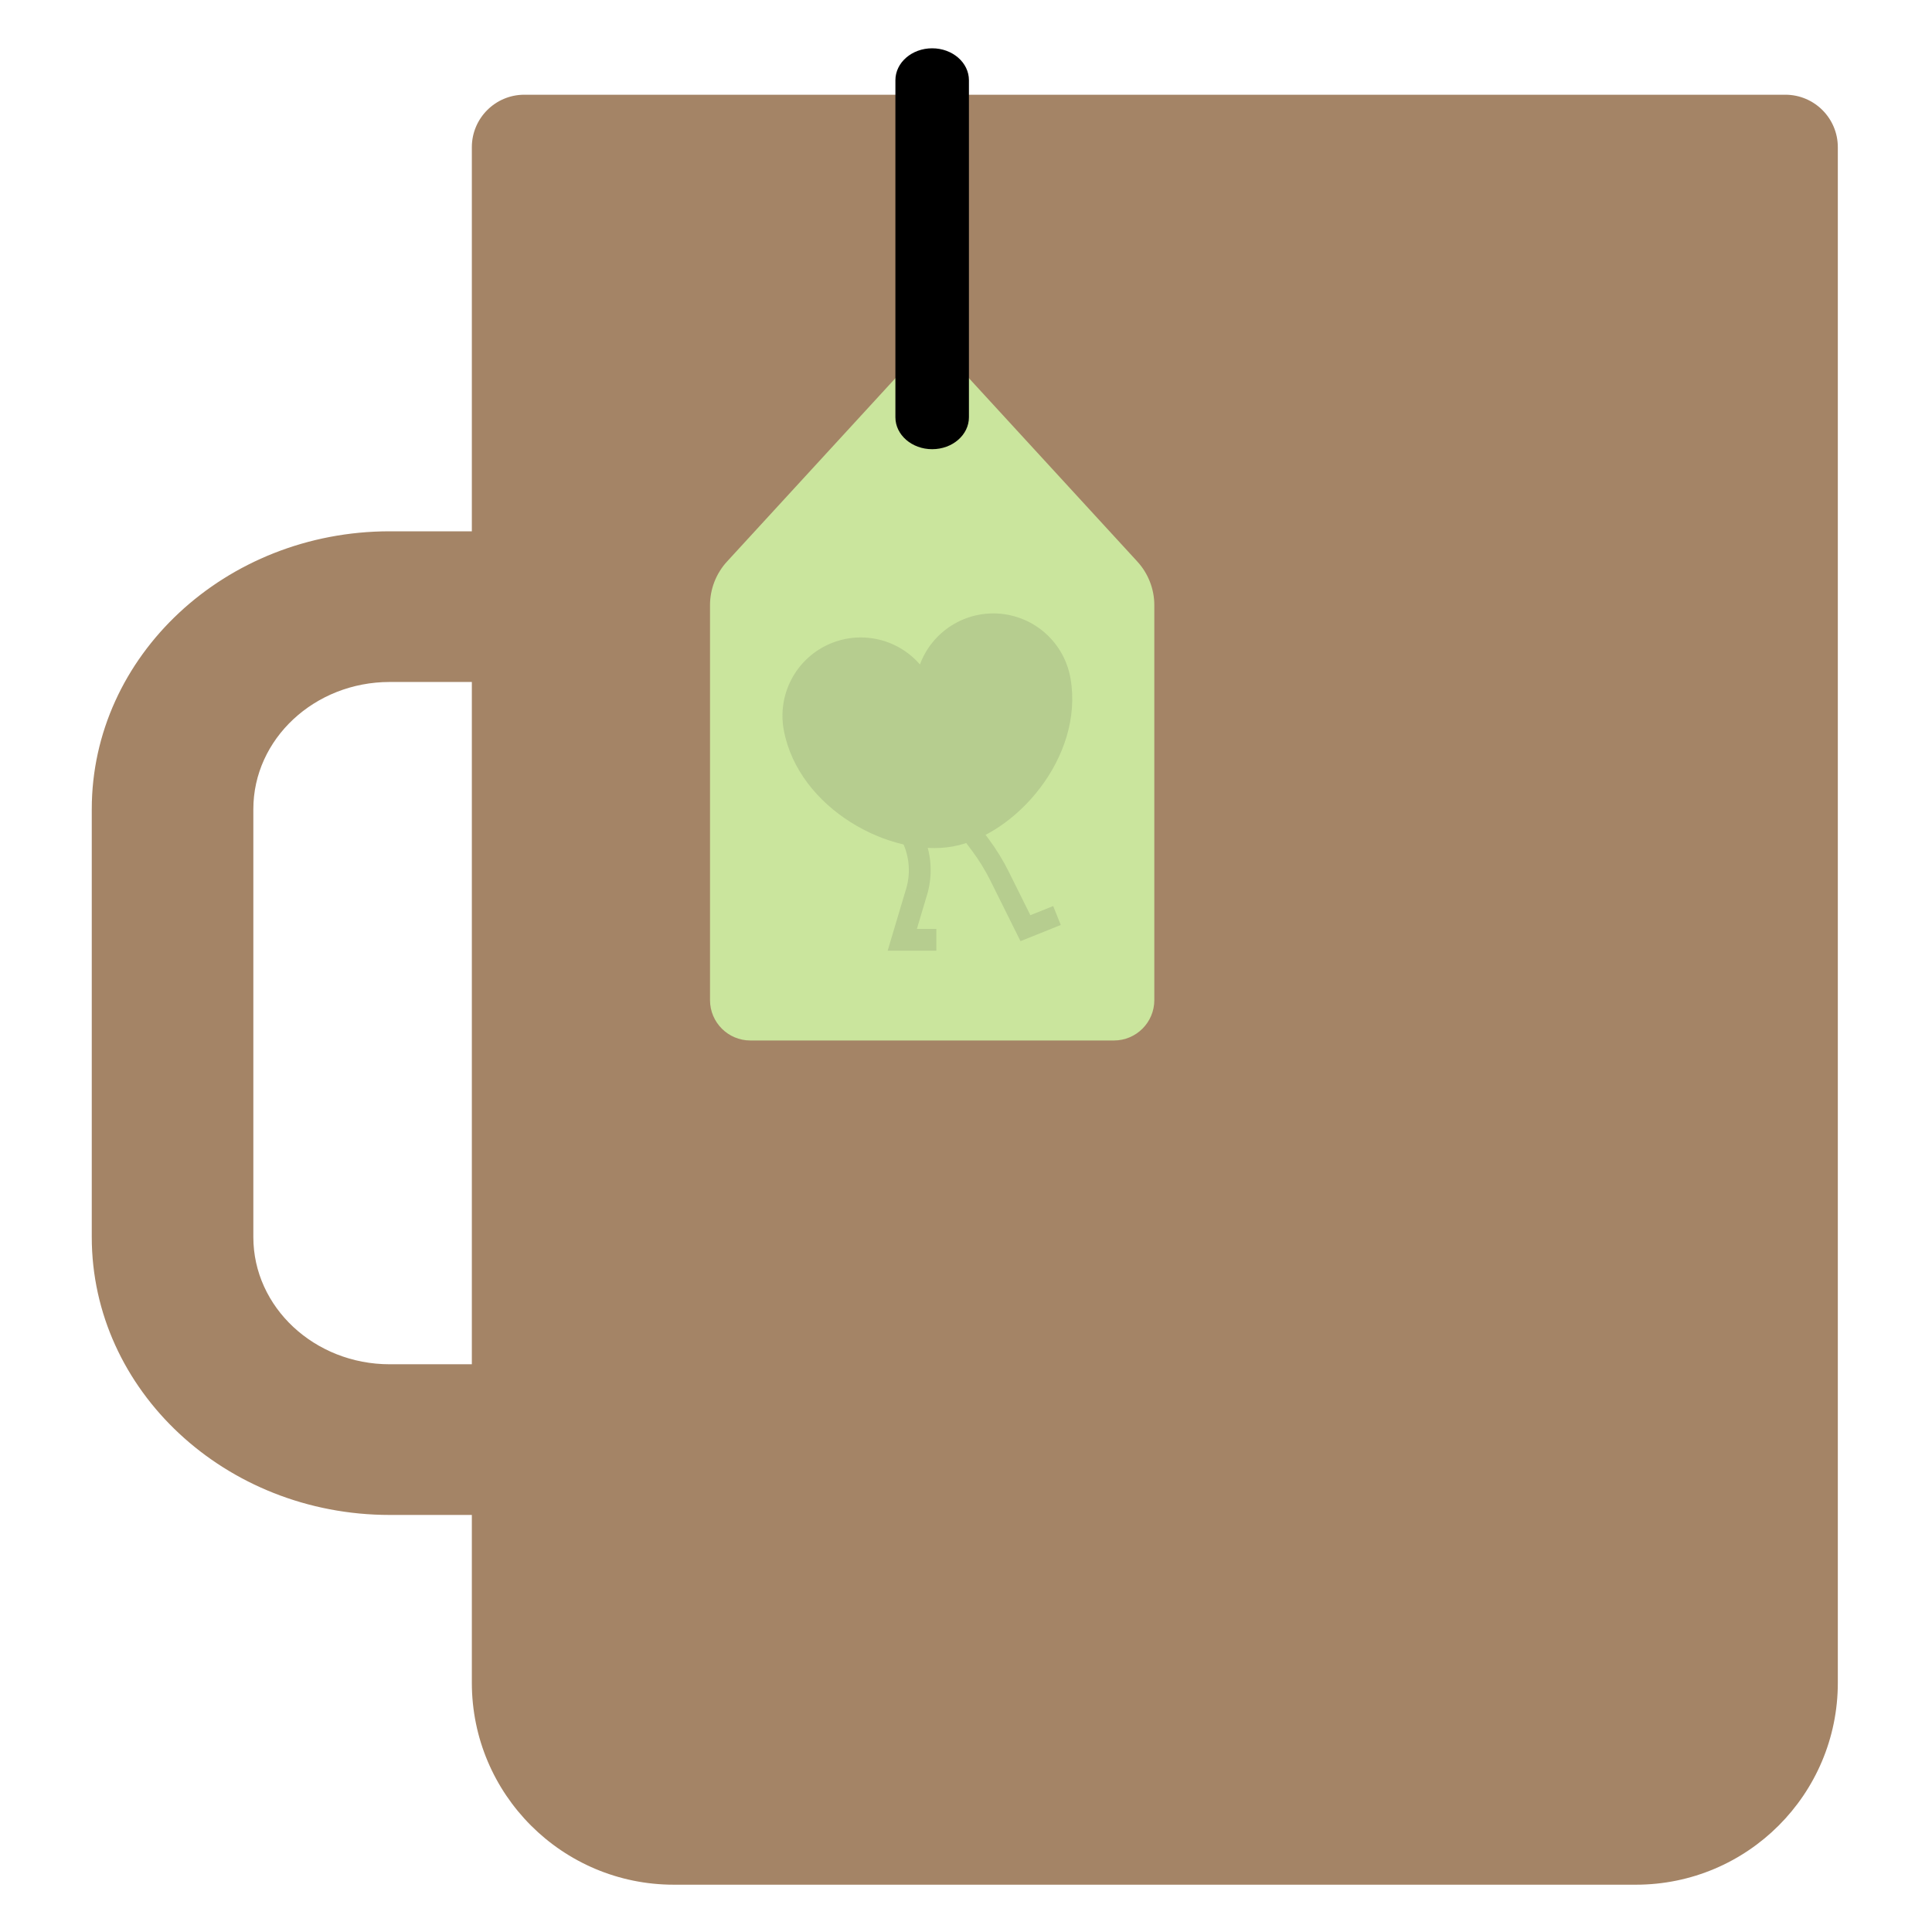
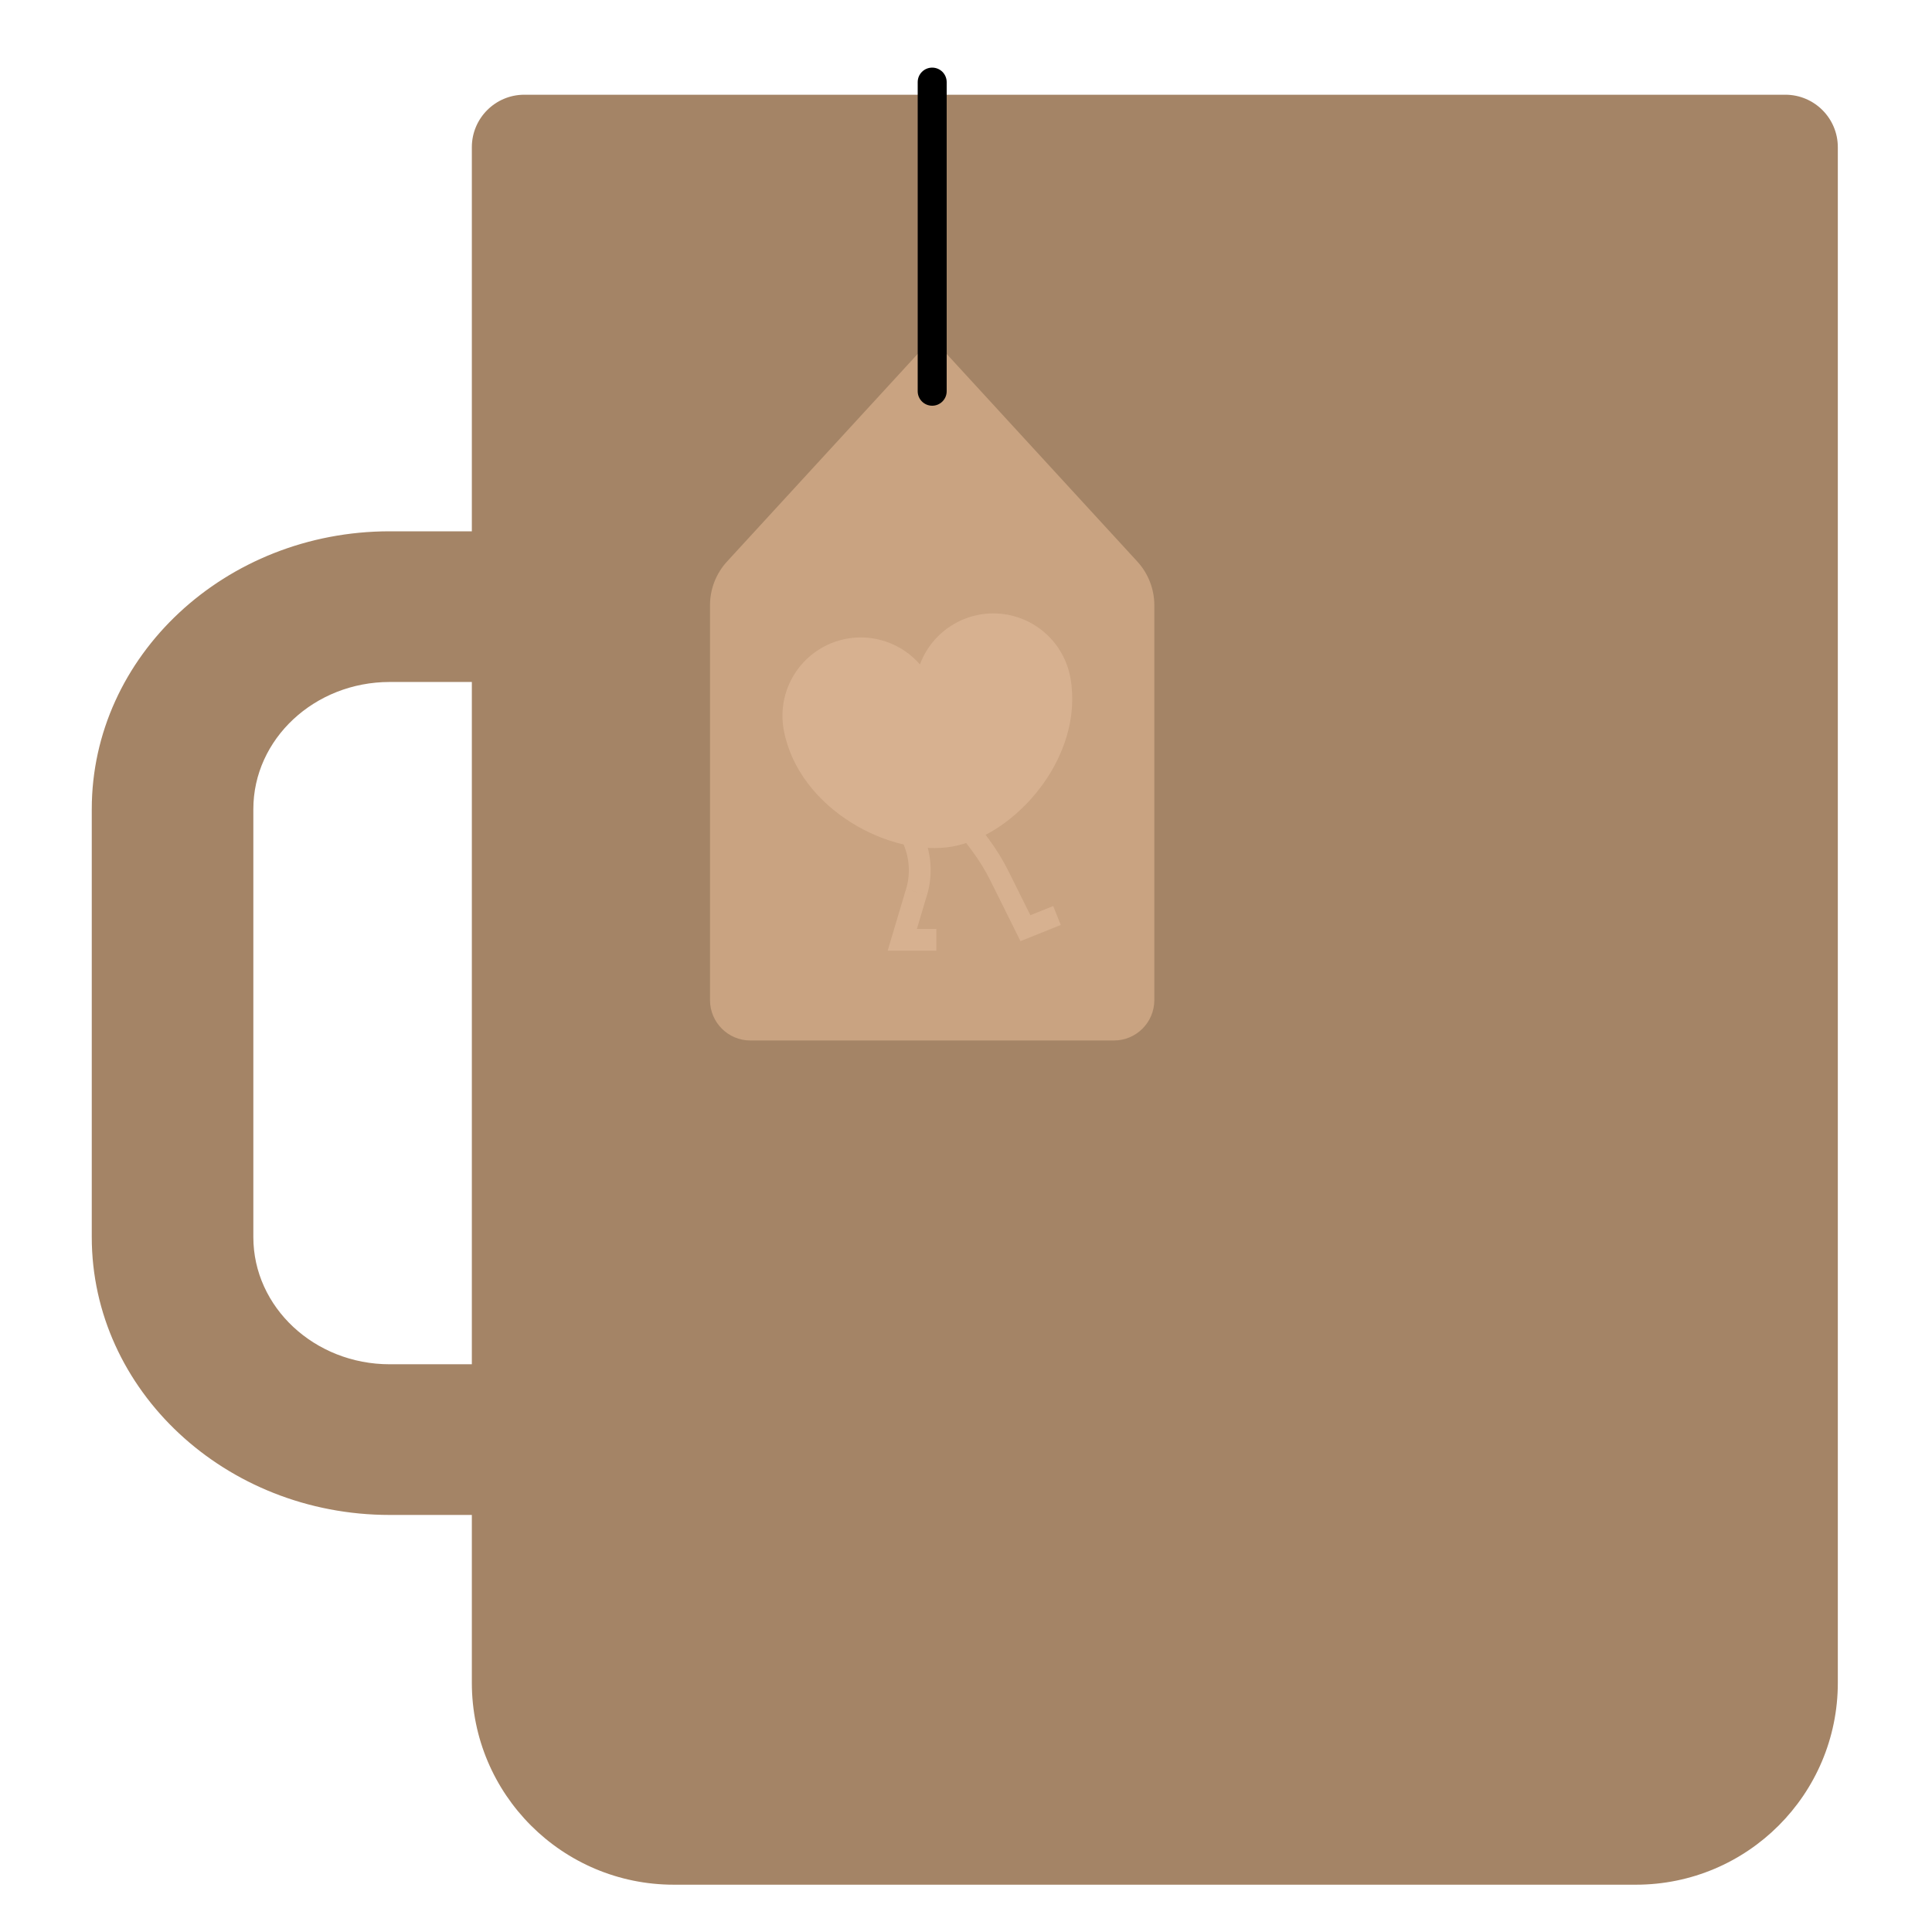
<svg xmlns="http://www.w3.org/2000/svg" width="400" height="400" viewBox="0 0 400 400" fill="none">
  <path d="M80.686 313.653H153.633C162.87 313.653 170.358 306.669 170.358 298.055C170.358 289.44 162.87 282.457 153.633 282.457H80.686C65.117 282.457 52.451 270.644 52.451 256.124V167.528C52.451 153.008 65.118 141.196 80.686 141.196H153.633C162.87 141.196 170.358 134.212 170.358 125.598C170.358 116.983 162.87 110 153.633 110H80.686C46.672 110 19 135.807 19 167.529V256.125C18.999 287.845 46.671 313.653 80.686 313.653V313.653Z" fill="#A48466" />
  <path d="M139.503 390.206H338.689C361.782 390.206 380.502 371.486 380.502 348.393V30.482C380.502 24.478 375.635 19.611 369.631 19.611H108.561C102.557 19.611 97.69 24.478 97.69 30.482V348.393C97.69 371.486 116.41 390.206 139.503 390.206V390.206Z" fill="#A48466" />
-   <path d="M192.995 70.01L150.525 116.257C148.258 118.726 147 121.955 147 125.307V207.059C147 211.678 150.744 215.422 155.363 215.422H230.627C235.246 215.422 238.99 211.678 238.99 207.059V125.307C238.99 121.955 237.732 118.725 235.465 116.257L192.995 70.01Z" fill="#CAE59D" />
-   <path d="M192.995 93C188.791 93 185.384 90.041 185.384 86.392V16.608C185.384 12.958 188.792 10 192.995 10C197.199 10 200.606 12.959 200.606 16.608V86.392C200.606 90.041 197.198 93 192.995 93Z" fill="black" />
-   <path d="M162.25 151.026C161.629 147.532 162.172 143.931 163.794 140.776C165.417 137.62 168.03 135.084 171.232 133.556C174.435 132.028 178.05 131.593 181.524 132.318C184.997 133.043 188.137 134.887 190.462 137.568C191.698 134.24 193.992 131.41 196.992 129.512C199.992 127.614 203.532 126.753 207.069 127.061C210.606 127.37 213.943 128.831 216.569 131.22C219.195 133.609 220.965 136.794 221.606 140.285L221.648 140.52C224.426 156.785 210.246 172.902 197.284 175.248C184.323 177.594 165.389 167.466 162.292 151.26L162.25 151.026V151.026Z" fill="#B6CD8F" />
-   <path fill-rule="evenodd" clip-rule="evenodd" d="M191.95 163.661L195.338 161.139L204.668 173.669L204.669 173.67C206.267 175.815 207.67 178.1 208.861 180.496L213.327 189.483L218.052 187.588L219.624 191.508L211.28 194.855L205.079 182.376C204 180.205 202.729 178.136 201.281 176.193L191.95 163.661Z" fill="#B6CD8F" />
-   <path d="M186.814 194.572V196.829H183.786L184.641 193.926L186.814 194.572ZM184.677 161.287L190.333 171.242L186.404 173.469L180.761 163.514L184.677 161.287ZM191.919 185.322L188.969 195.218L184.643 193.935L187.593 184.042L191.919 185.322ZM186.806 192.315H193.86V196.829H186.806V192.315ZM190.333 171.242C191.534 173.36 192.295 175.7 192.569 178.119C192.844 180.539 192.626 182.989 191.93 185.322L187.603 184.04C188.125 182.289 188.288 180.451 188.082 178.635C187.876 176.82 187.305 175.065 186.404 173.476L190.333 171.242Z" fill="#B6CD8F" />
+   <path d="M192.995 70.01L150.525 116.257C148.258 118.726 147 121.955 147 125.307V207.059C147 211.678 150.744 215.422 155.363 215.422H230.627C235.246 215.422 238.99 211.678 238.99 207.059V125.307C238.99 121.955 237.732 118.725 235.465 116.257L192.995 70.01Z" fill="#C9A381" />
+   <path d="M162.25 151.026C161.629 147.532 162.172 143.931 163.794 140.776C165.417 137.62 168.03 135.084 171.232 133.556C174.435 132.028 178.05 131.593 181.524 132.318C184.997 133.043 188.137 134.887 190.462 137.568C191.698 134.24 193.992 131.41 196.992 129.512C199.992 127.614 203.532 126.753 207.069 127.061C210.606 127.37 213.943 128.831 216.569 131.22C219.195 133.609 220.965 136.794 221.606 140.285L221.648 140.52C224.426 156.785 210.246 172.902 197.284 175.248C184.323 177.594 165.389 167.466 162.292 151.26L162.25 151.026V151.026Z" fill="#D7B190" />
+   <path fill-rule="evenodd" clip-rule="evenodd" d="M191.95 163.661L195.338 161.139L204.668 173.669L204.669 173.67C206.267 175.815 207.67 178.1 208.861 180.496L213.327 189.483L218.052 187.588L219.624 191.508L211.28 194.855L205.079 182.376C204 180.205 202.729 178.136 201.281 176.193L191.95 163.661Z" fill="#D7B190" />
+   <path d="M186.814 194.572V196.829H183.786L184.641 193.926L186.814 194.572ZM184.677 161.287L190.333 171.242L186.404 173.469L180.761 163.514L184.677 161.287ZM191.919 185.322L188.969 195.218L184.643 193.935L187.593 184.042L191.919 185.322ZM186.806 192.315H193.86V196.829H186.806V192.315ZM190.333 171.242C191.534 173.36 192.295 175.7 192.569 178.119C192.844 180.539 192.626 182.989 191.93 185.322L187.603 184.04C188.125 182.289 188.288 180.451 188.082 178.635C187.876 176.82 187.305 175.065 186.404 173.476L190.333 171.242Z" fill="#D7B190" />
+   <rect x="190" y="14" width="6" height="70" rx="3" fill="black" />
</svg>
